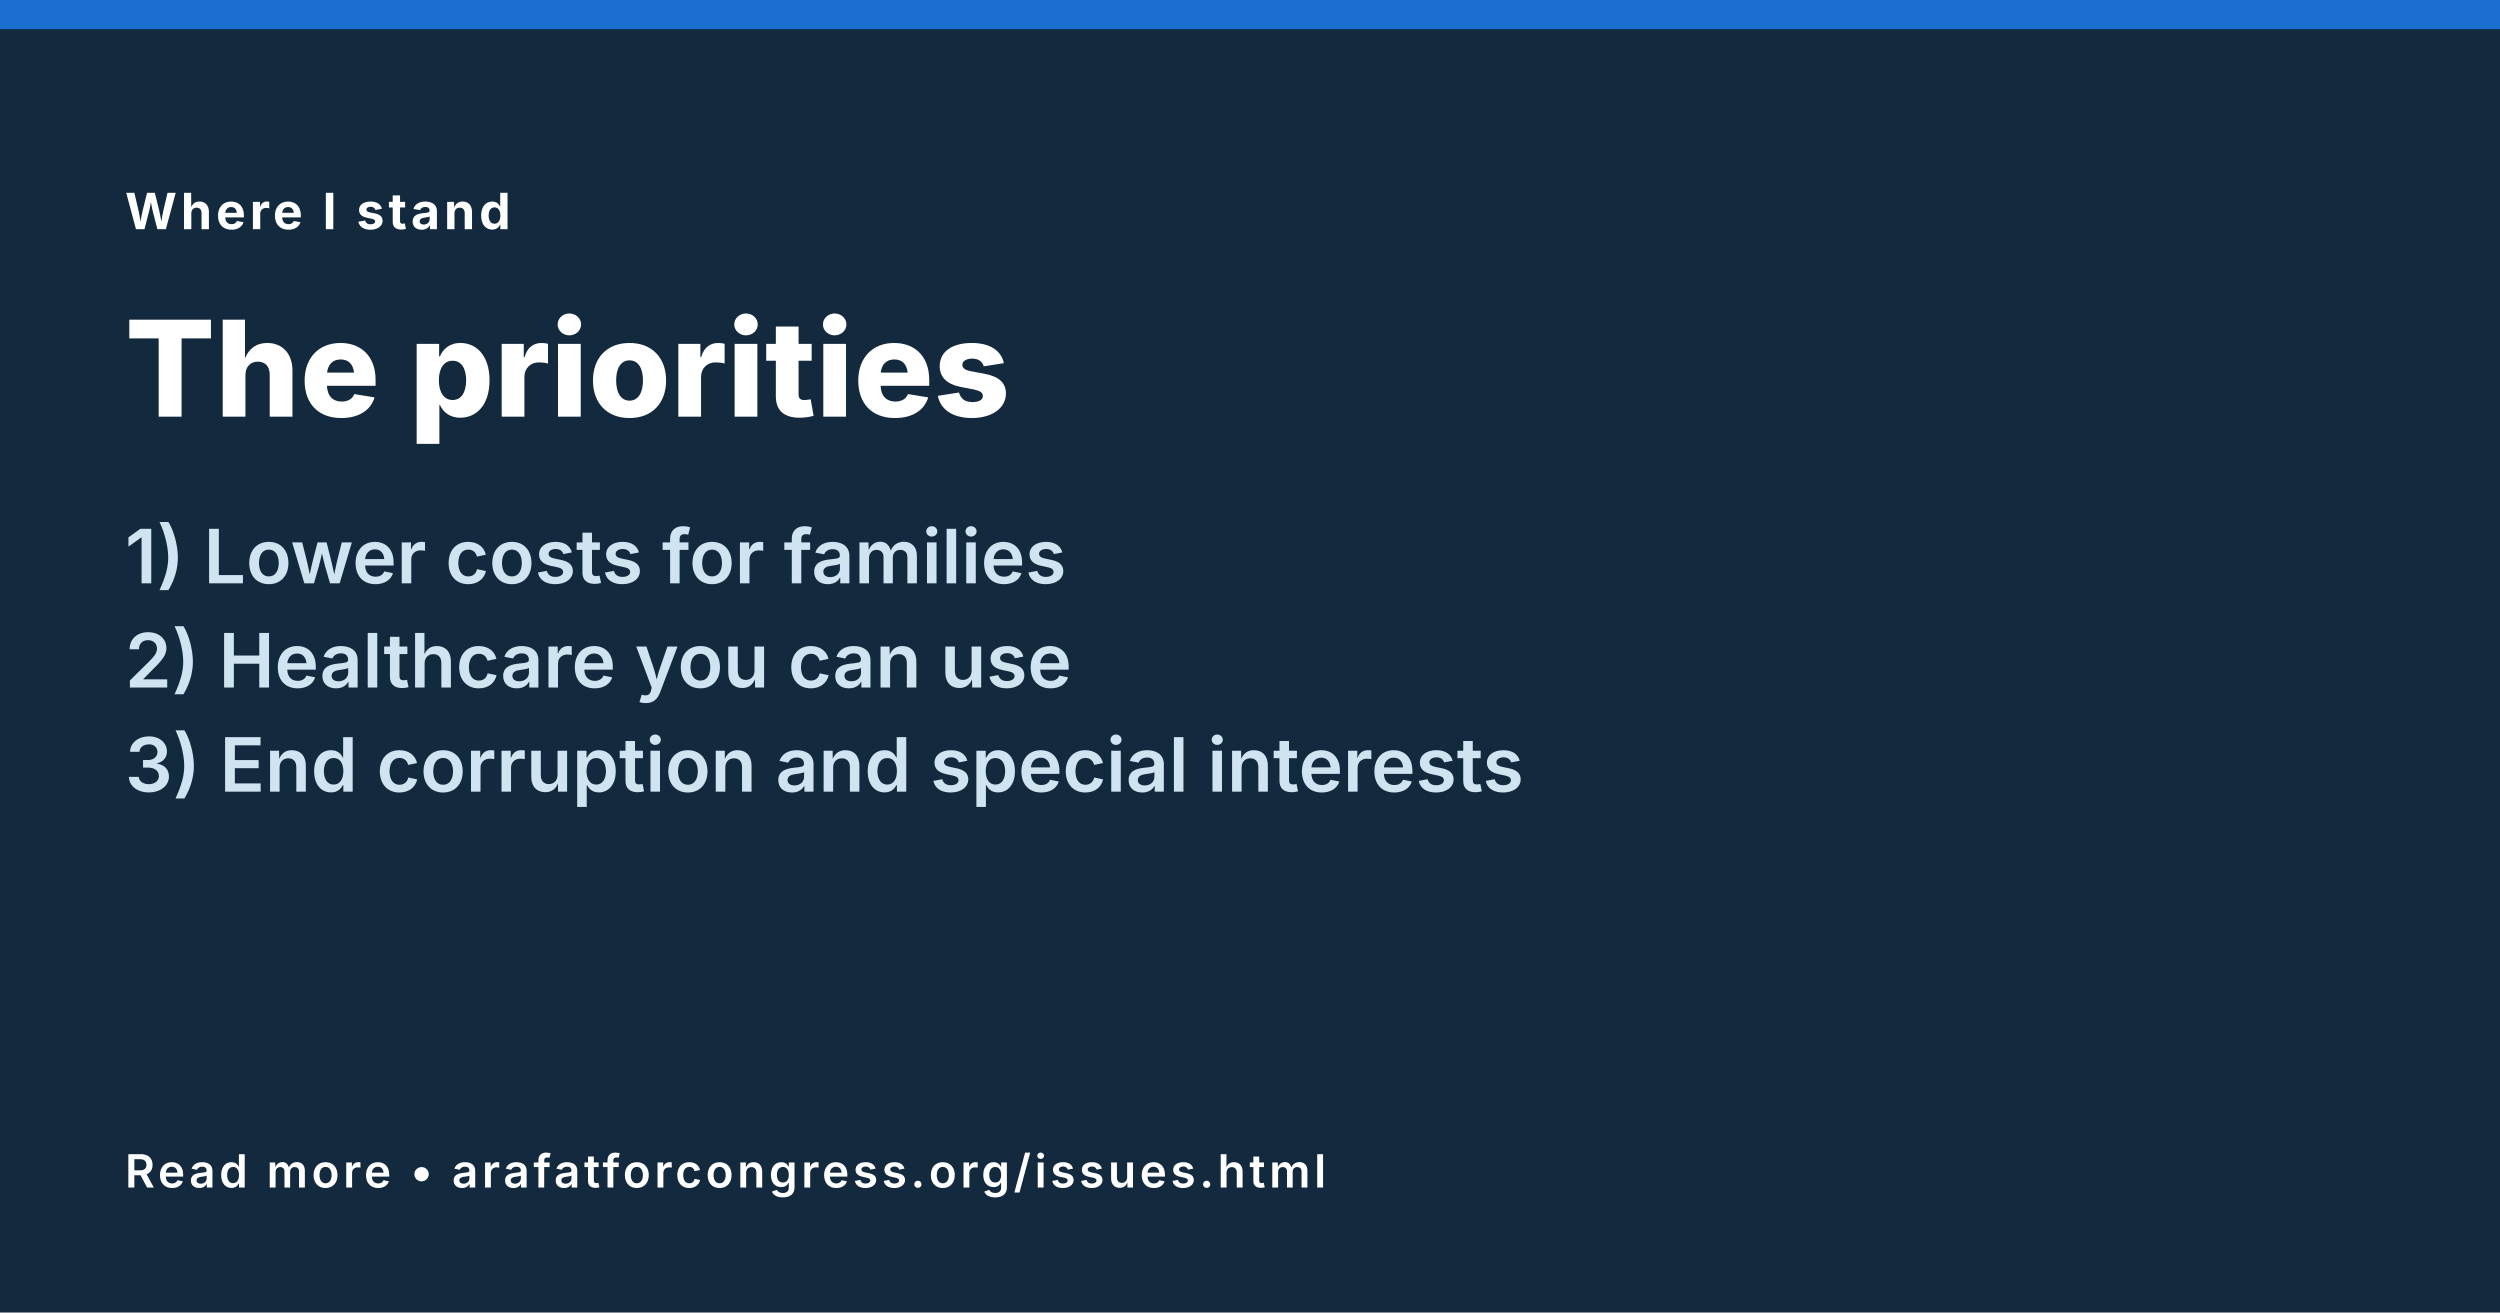
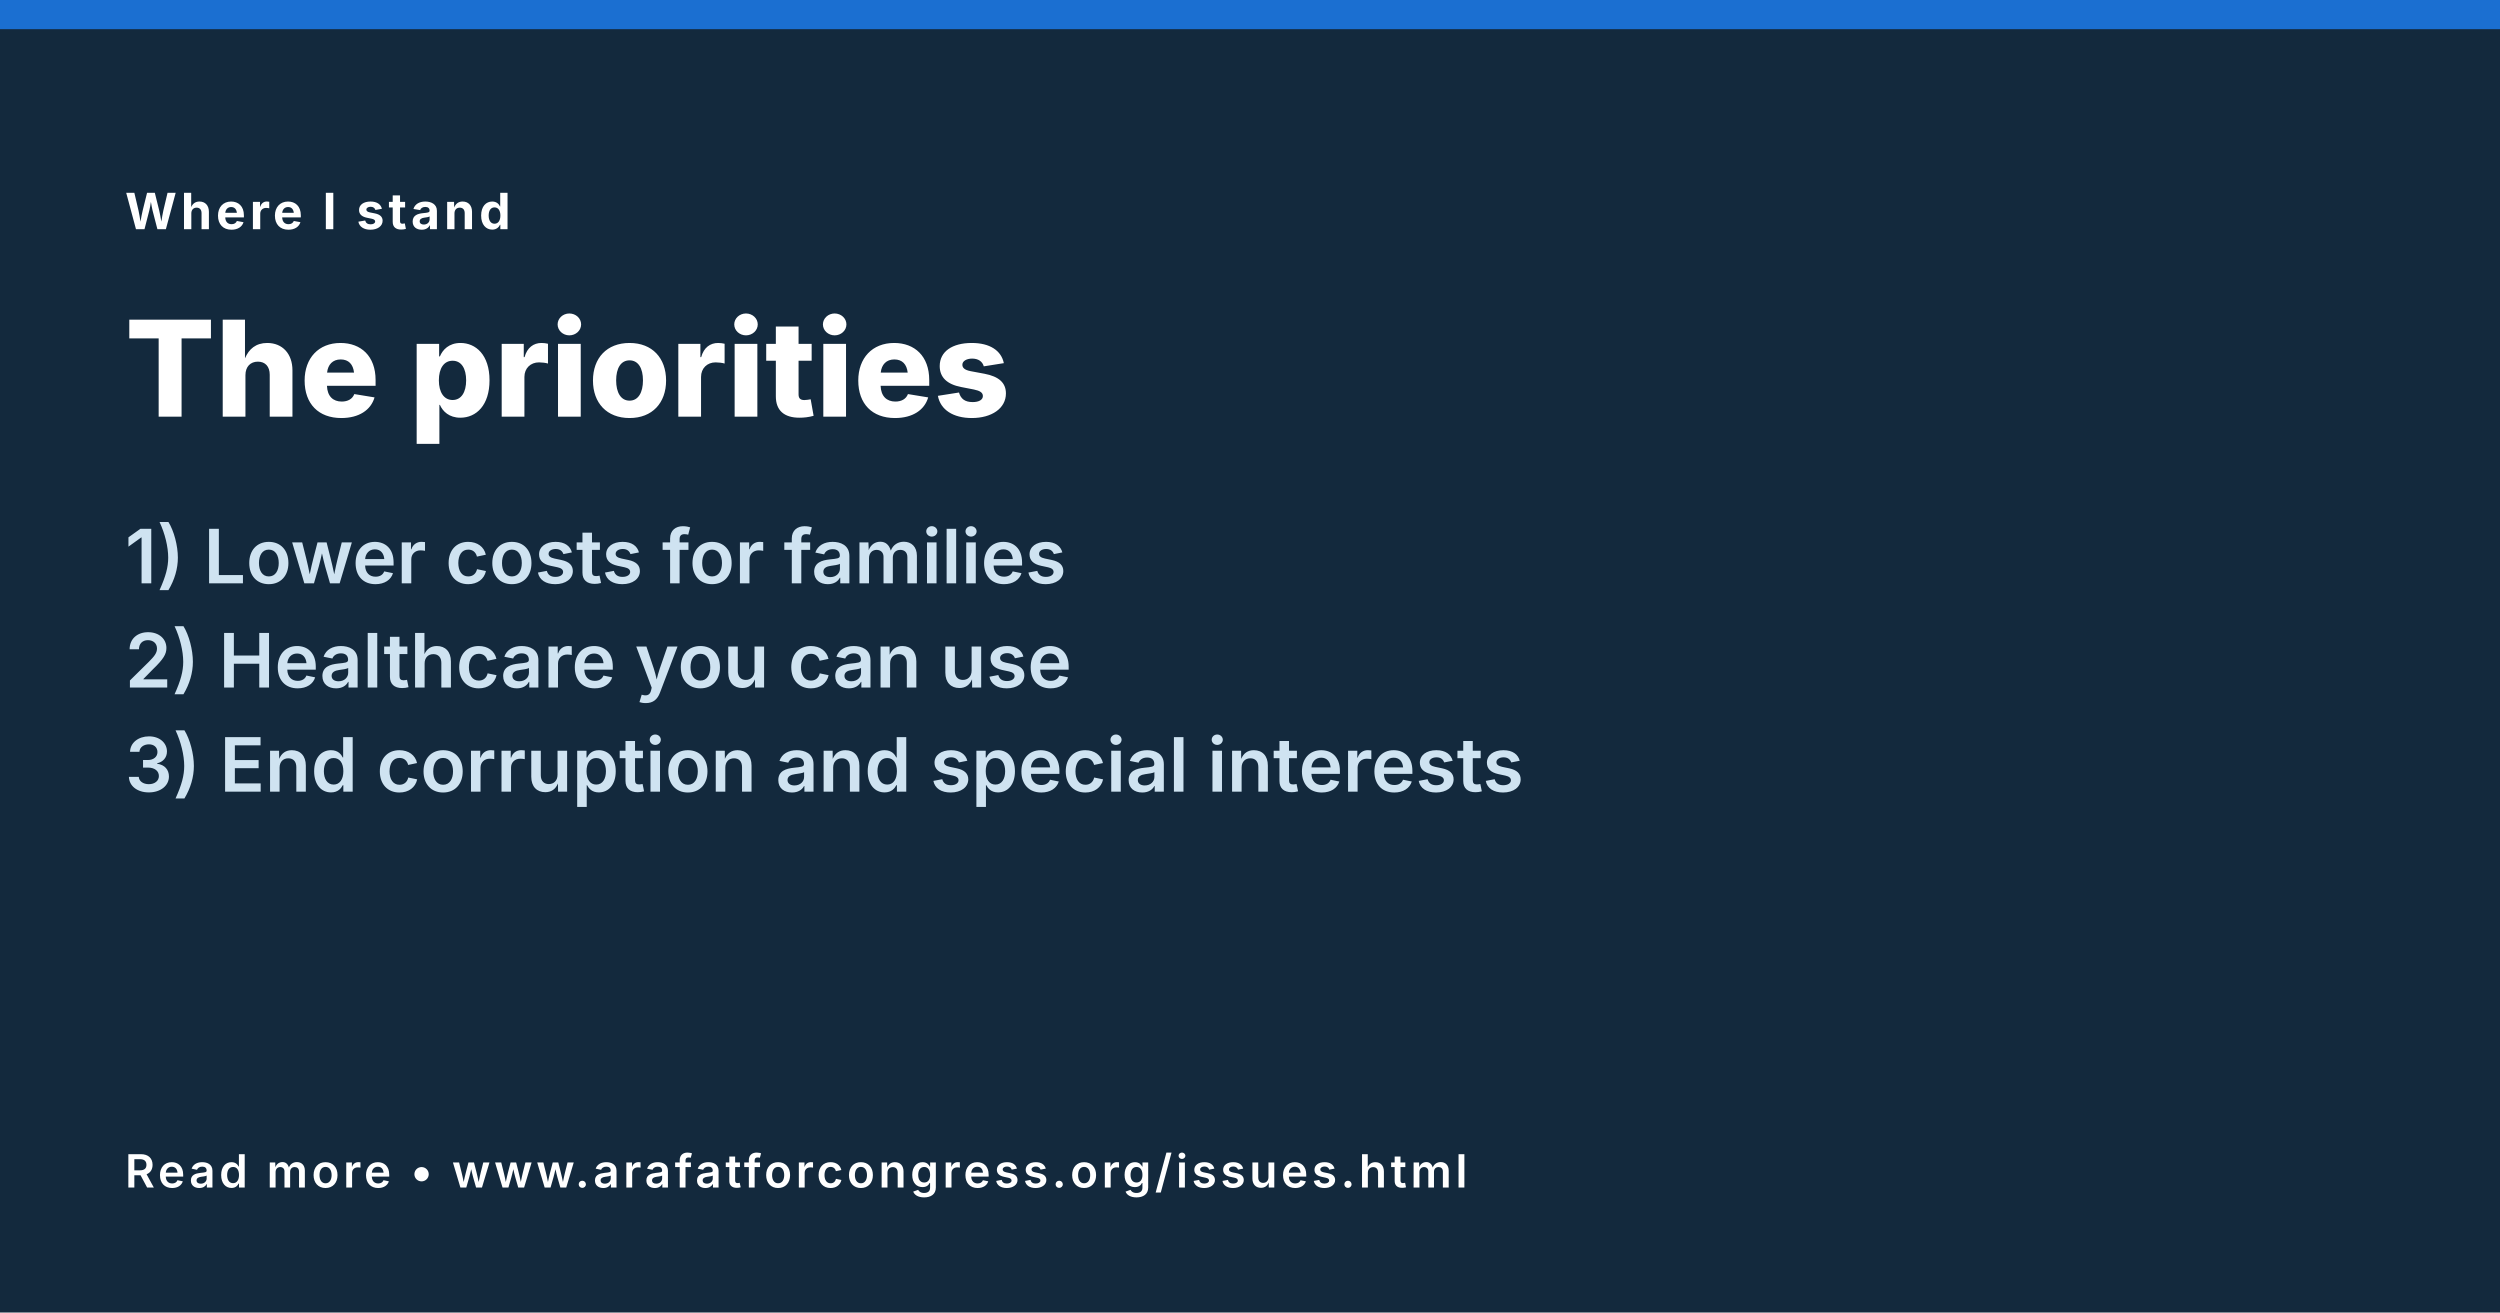
<svg xmlns="http://www.w3.org/2000/svg" width="1200" height="630">
  <defs>
    <style>
      .bg{fill:#13293d}.accent{fill:#1b6fd1}.light{fill:#fff}.muted{fill:#cfe3f1}
      .kicker{font:700 24px/1 Inter,system-ui;letter-spacing:.08em;text-transform:uppercase}
      .title{font:800 64px/1.1 Inter,system-ui}
      .list{font:600 36px/1.3 Inter,system-ui}
      .tag{font:600 22px/1 Inter,system-ui;letter-spacing:.08em;text-transform:uppercase}
    </style>
  </defs>
  <rect class="bg" width="1200" height="630" />
  <rect class="accent" width="1200" height="14" />
  <text class="kicker light" x="60" y="110">Where I stand</text>
  <text class="title light" x="60" y="200">The priorities</text>
  <text class="list muted" x="60" y="280">1) Lower costs for families</text>
  <text class="list muted" x="60" y="330">2) Healthcare you can use</text>
  <text class="list muted" x="60" y="380">3) End corruption and special interests</text>
-   <text class="tag light" x="60" y="570">Read more • arafatforcongress.org/issues.html</text>
+   <text class="tag light" x="60" y="570">Read more • www.arafatforcongress.org/issues.html</text>
</svg>
